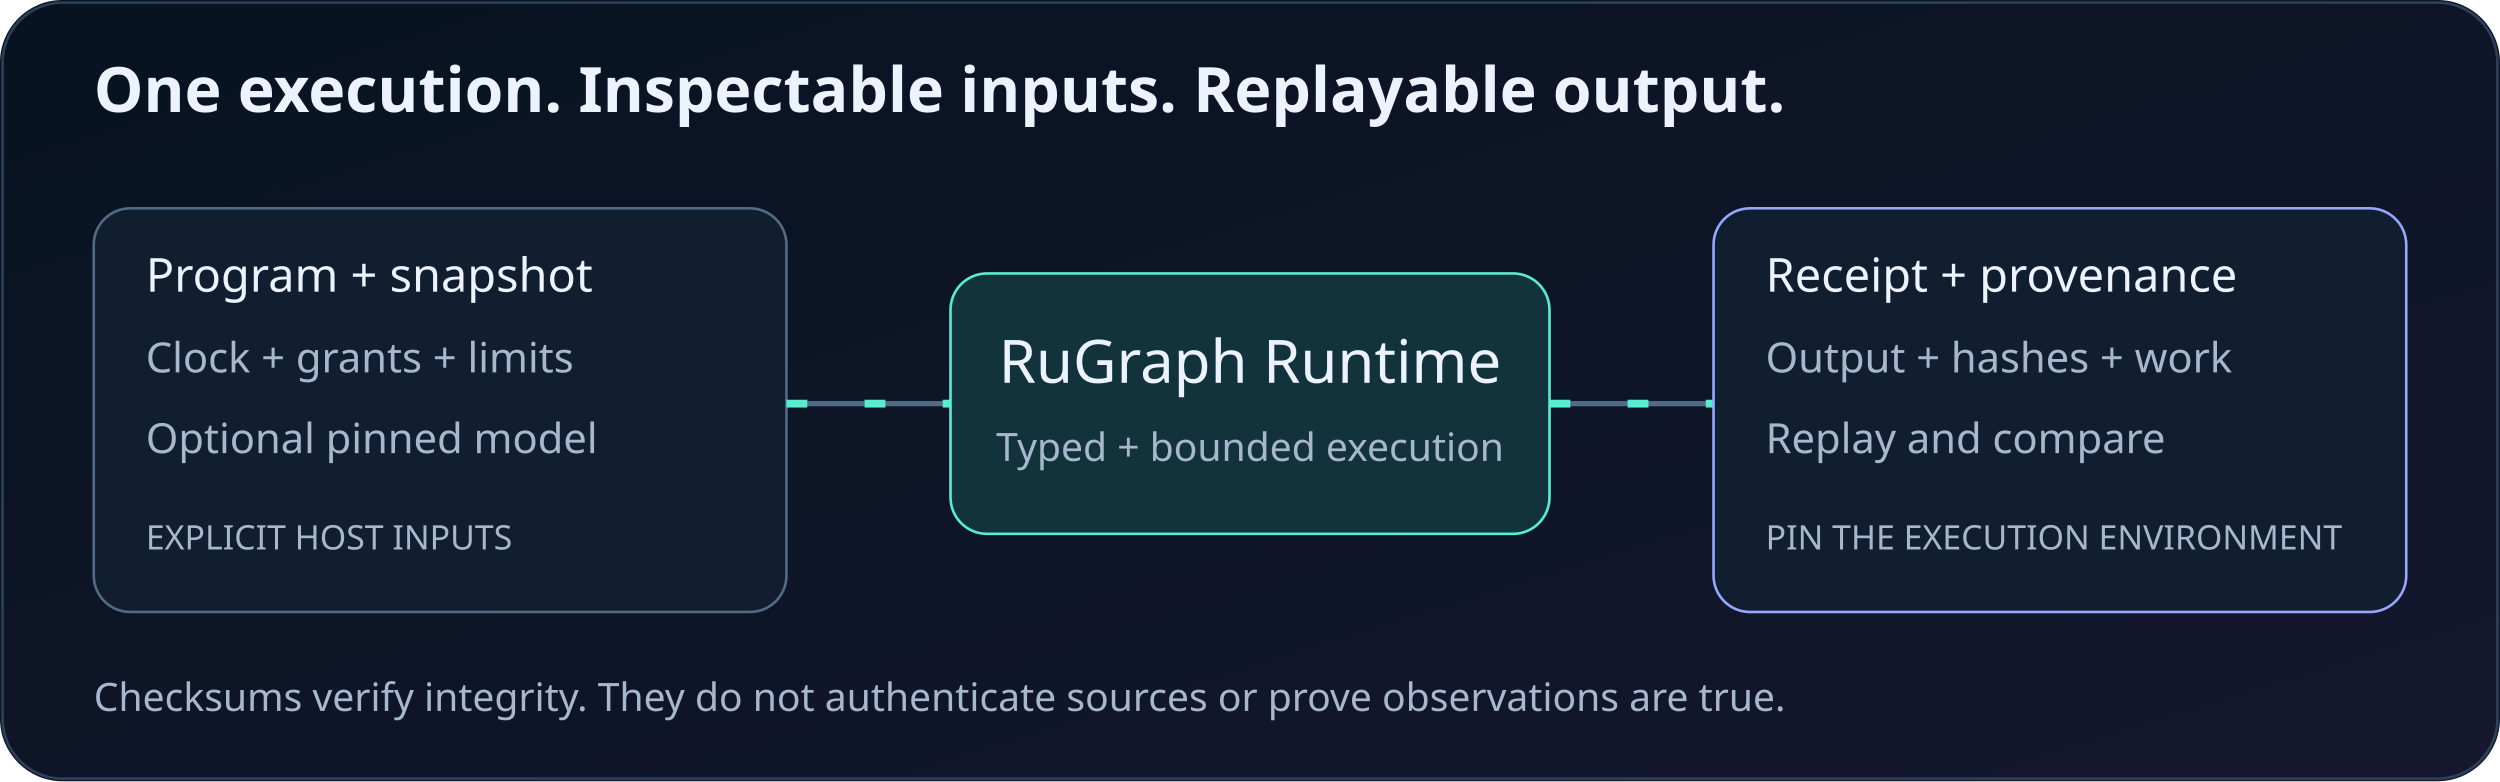
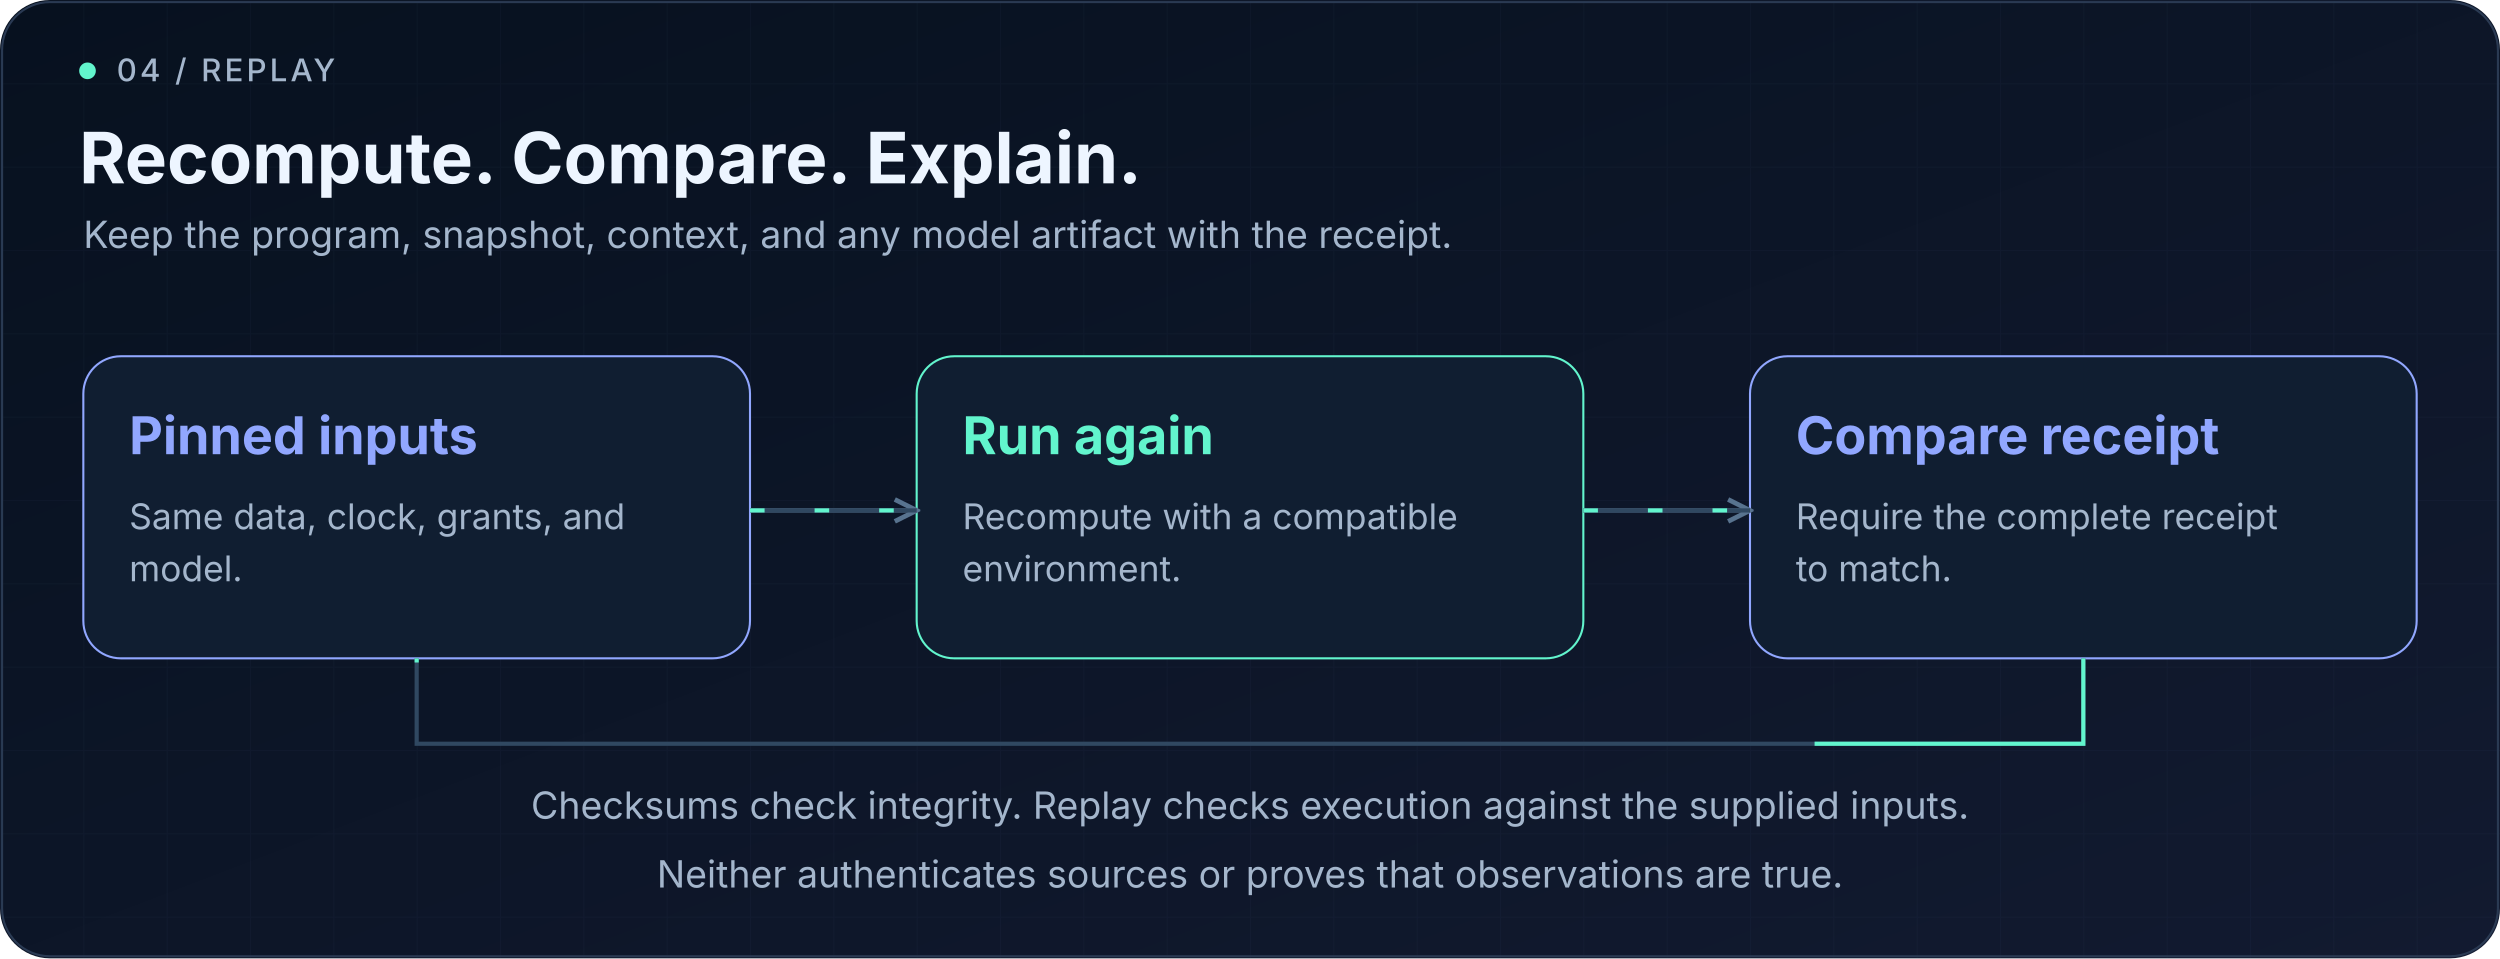
- <svg xmlns="http://www.w3.org/2000/svg" width="960" height="300" viewBox="0 0 960 300" role="img" aria-labelledby="title desc">
+ <svg xmlns="http://www.w3.org/2000/svg" width="1200" height="460" viewBox="0 0 1200 460" role="img" aria-labelledby="title desc">
  <defs>
-     <linearGradient id="bg" x2="1" y2="1">
-       <stop stop-color="#071321" />
-       <stop offset="1" stop-color="#15172e" />
+     <linearGradient id="bg" x1="0" y1="0" x2="1" y2="1">
+       <stop stop-color="#07111f" />
+       <stop offset="1" stop-color="#121a30" />
    </linearGradient>
-     <linearGradient id="ink">
-       <stop stop-color="#58edcf" />
-       <stop offset="1" stop-color="#95a7ff" />
+     <linearGradient id="accent">
+       <stop stop-color="#62f5cd" />
+       <stop offset="1" stop-color="#91a7ff" />
    </linearGradient>
+     <radialGradient id="halo">
+       <stop stop-color="#62f5cd" stop-opacity=".12" />
+       <stop offset="1" stop-color="#62f5cd" stop-opacity="0" />
+     </radialGradient>
+     <pattern id="grid" width="40" height="40" patternUnits="userSpaceOnUse">
+       <path d="M40 0H0V40" fill="none" stroke="#8ca9cf" stroke-opacity=".035" />
+     </pattern>
+     <marker id="arrow" viewBox="0 0 8 8" refX="7" refY="4" markerWidth="7" markerHeight="7" orient="auto-start-reverse">
+       <path d="M1 1L7 4L1 7" fill="none" stroke="#58738f" stroke-width="1.3" />
+     </marker>
  </defs>
-   <style>text{font-family:system-ui,Segoe UI,sans-serif;fill:#ecf3ff}.muted{fill:#a7b7ce}.line{stroke:#516b85;stroke-width:2;fill:none}.flow{stroke:#58edcf;stroke-width:3;fill:none;stroke-dasharray:8 22;animation:flow 5s linear infinite}.pulse{transform-box:fill-box;transform-origin:center;animation:pulse 4s ease-in-out infinite}@keyframes flow{to{stroke-dashoffset:-120}}@keyframes pulse{50%{opacity:.45;transform:scale(.88)}}@media(prefers-reduced-motion:reduce){.flow,.pulse{animation:none}}</style>
-   <rect width="960" height="300" rx="24" fill="url(#bg)" />
-   <rect x="1" y="1" width="958" height="298" rx="23" fill="none" stroke="#2c4057" />
-   <text x="36" y="43" font-size="24" font-weight="650">One execution. Inspectable inputs. Replayable output.</text>
-   <rect x="36" y="80" width="266" height="155" rx="14" fill="#101e30" stroke="#516b85" />
-   <text x="56" y="112" font-size="18">Program + snapshot</text>
-   <text x="56" y="143" font-size="16" class="muted">Clock + grants + limits</text>
-   <text x="56" y="174" font-size="16" class="muted">Optional pinned model</text>
-   <text x="56" y="211" font-size="13" class="muted">EXPLICIT HOST INPUTS</text>
-   <path class="line" d="M302 155H365M595 155H658" />
-   <path class="flow" d="M302 155H365M595 155H658" />
-   <rect x="365" y="105" width="230" height="100" rx="14" fill="#13333c" stroke="#58edcf" />
-   <text x="480" y="147" text-anchor="middle" font-size="23">RuGraph Runtime</text>
-   <text x="480" y="177" text-anchor="middle" font-size="15" class="muted">Typed + bounded execution</text>
-   <rect x="658" y="80" width="266" height="155" rx="14" fill="#101e30" stroke="#95a7ff" />
-   <text x="678" y="112" font-size="18">Receipt + provenance</text>
-   <text x="678" y="143" font-size="16" class="muted">Output + hashes + work</text>
-   <text x="678" y="174" font-size="16" class="muted">Replay and compare</text>
-   <text x="678" y="211" font-size="13" class="muted">PIN THE EXECUTION ENVIRONMENT</text>
-   <text x="36" y="273" font-size="15" class="muted">Checksums verify integrity. They do not authenticate sources or prove observations are true.</text>
+   <style>
+  text{font-family:Inter,ui-sans-serif,system-ui,-apple-system,'Segoe UI',sans-serif}
+  .mono{font-family:ui-monospace,'SFMono-Regular',Consolas,monospace}
+  .flow{stroke-dasharray:7 24;animation:flow 6s linear infinite}
+  .pulse{transform-box:fill-box;transform-origin:center;animation:pulse 5s ease-in-out infinite}
+  .orbit{transform-box:fill-box;transform-origin:center;animation:orbit 40s linear infinite}
+  .highlight{animation:highlight 9s ease-in-out infinite}
+  .scan{stroke-dasharray:170 710;animation:scan 9s linear infinite}
+  @keyframes flow{to{stroke-dashoffset:-186}}
+  @keyframes pulse{0%,100%{transform:scale(.92)}50%{transform:scale(1.08)}}
+  @keyframes orbit{to{transform:rotate(360deg)}}
+  @keyframes highlight{0%,30%,100%{stroke-opacity:.35}10%,22%{stroke-opacity:1}}
+  @keyframes scan{to{stroke-dashoffset:-880}}
+  @media(prefers-reduced-motion:reduce){.flow,.pulse,.orbit,.highlight,.scan{animation:none;transform:none}}
+ </style>
+   <rect width="1200" height="460" rx="24" fill="url(#bg)" />
+   <rect width="1200" height="460" rx="24" fill="url(#grid)" />
+   <rect x="1" y="1" width="1198" height="458" rx="23" fill="none" stroke="#2a3a53" />
+   <circle cx="42" cy="34" r="4" fill="#62f5cd" />
+   <text x="56" y="39" font-size="15" font-weight="500" fill="#a4b6cc" letter-spacing="1.5">04 / REPLAY</text>
+   <text x="38" y="88" font-size="34" font-weight="650" fill="#edf5ff">Recompute. Compare. Explain.</text>
+   <text x="40" y="119" font-size="18" font-weight="400" fill="#a4b6cc">Keep the program, snapshot, context, and any model artifact with the receipt.</text>
+   <rect x="40" y="171" width="320" height="145" rx="18" fill="#101e31" stroke="#91a7ff" />
+   <text x="62" y="218" font-size="25" font-weight="650" fill="#91a7ff">Pinned inputs</text>
+   <text x="62" y="254" font-size="17" font-weight="400" fill="#a4b6cc">Same data, clock, grants, and</text>
+   <text x="62" y="279" font-size="17" font-weight="400" fill="#a4b6cc">model.</text>
+   <rect x="440" y="171" width="320" height="145" rx="18" fill="#101e31" stroke="#62f5cd" />
+   <text x="462" y="218" font-size="25" font-weight="650" fill="#62f5cd">Run again</text>
+   <text x="462" y="254" font-size="17" font-weight="400" fill="#a4b6cc">Recompute with a compatible</text>
+   <text x="462" y="279" font-size="17" font-weight="400" fill="#a4b6cc">environment.</text>
+   <rect x="840" y="171" width="320" height="145" rx="18" fill="#101e31" stroke="#91a7ff" />
+   <text x="862" y="218" font-size="25" font-weight="650" fill="#91a7ff">Compare receipt</text>
+   <text x="862" y="254" font-size="17" font-weight="400" fill="#a4b6cc">Require the complete receipt</text>
+   <text x="862" y="279" font-size="17" font-weight="400" fill="#a4b6cc">to match.</text>
+   <path d="M360 245H440" fill="none" stroke="#58738f" stroke-width="2" class="" marker-end="url(#arrow)" />
+   <path d="M360 245H440" fill="none" stroke="#304861" stroke-width="2" class="" />
+   <path d="M360 245H440" fill="none" stroke="#62f5cd" stroke-width="2" class="flow" style="animation-delay:0s" />
+   <path d="M760 245H840" fill="none" stroke="#58738f" stroke-width="2" class="" marker-end="url(#arrow)" />
+   <path d="M760 245H840" fill="none" stroke="#304861" stroke-width="2" class="" />
+   <path d="M760 245H840" fill="none" stroke="#62f5cd" stroke-width="2" class="flow" style="animation-delay:0s" />
+   <path d="M1000 316V357H200V316" fill="none" stroke="#304861" stroke-width="2" class="" />
+   <path d="M1000 316V357H200V316" fill="none" stroke="#62f5cd" stroke-width="2" class="scan" />
+   <text x="600" y="393" font-size="18" font-weight="400" fill="#a4b6cc" text-anchor="middle">Checksums check integrity. Replay checks execution against the supplied inputs.</text>
+   <text x="600" y="426" font-size="18" font-weight="400" fill="#a4b6cc" text-anchor="middle">Neither authenticates sources or proves that observations are true.</text>
</svg>
